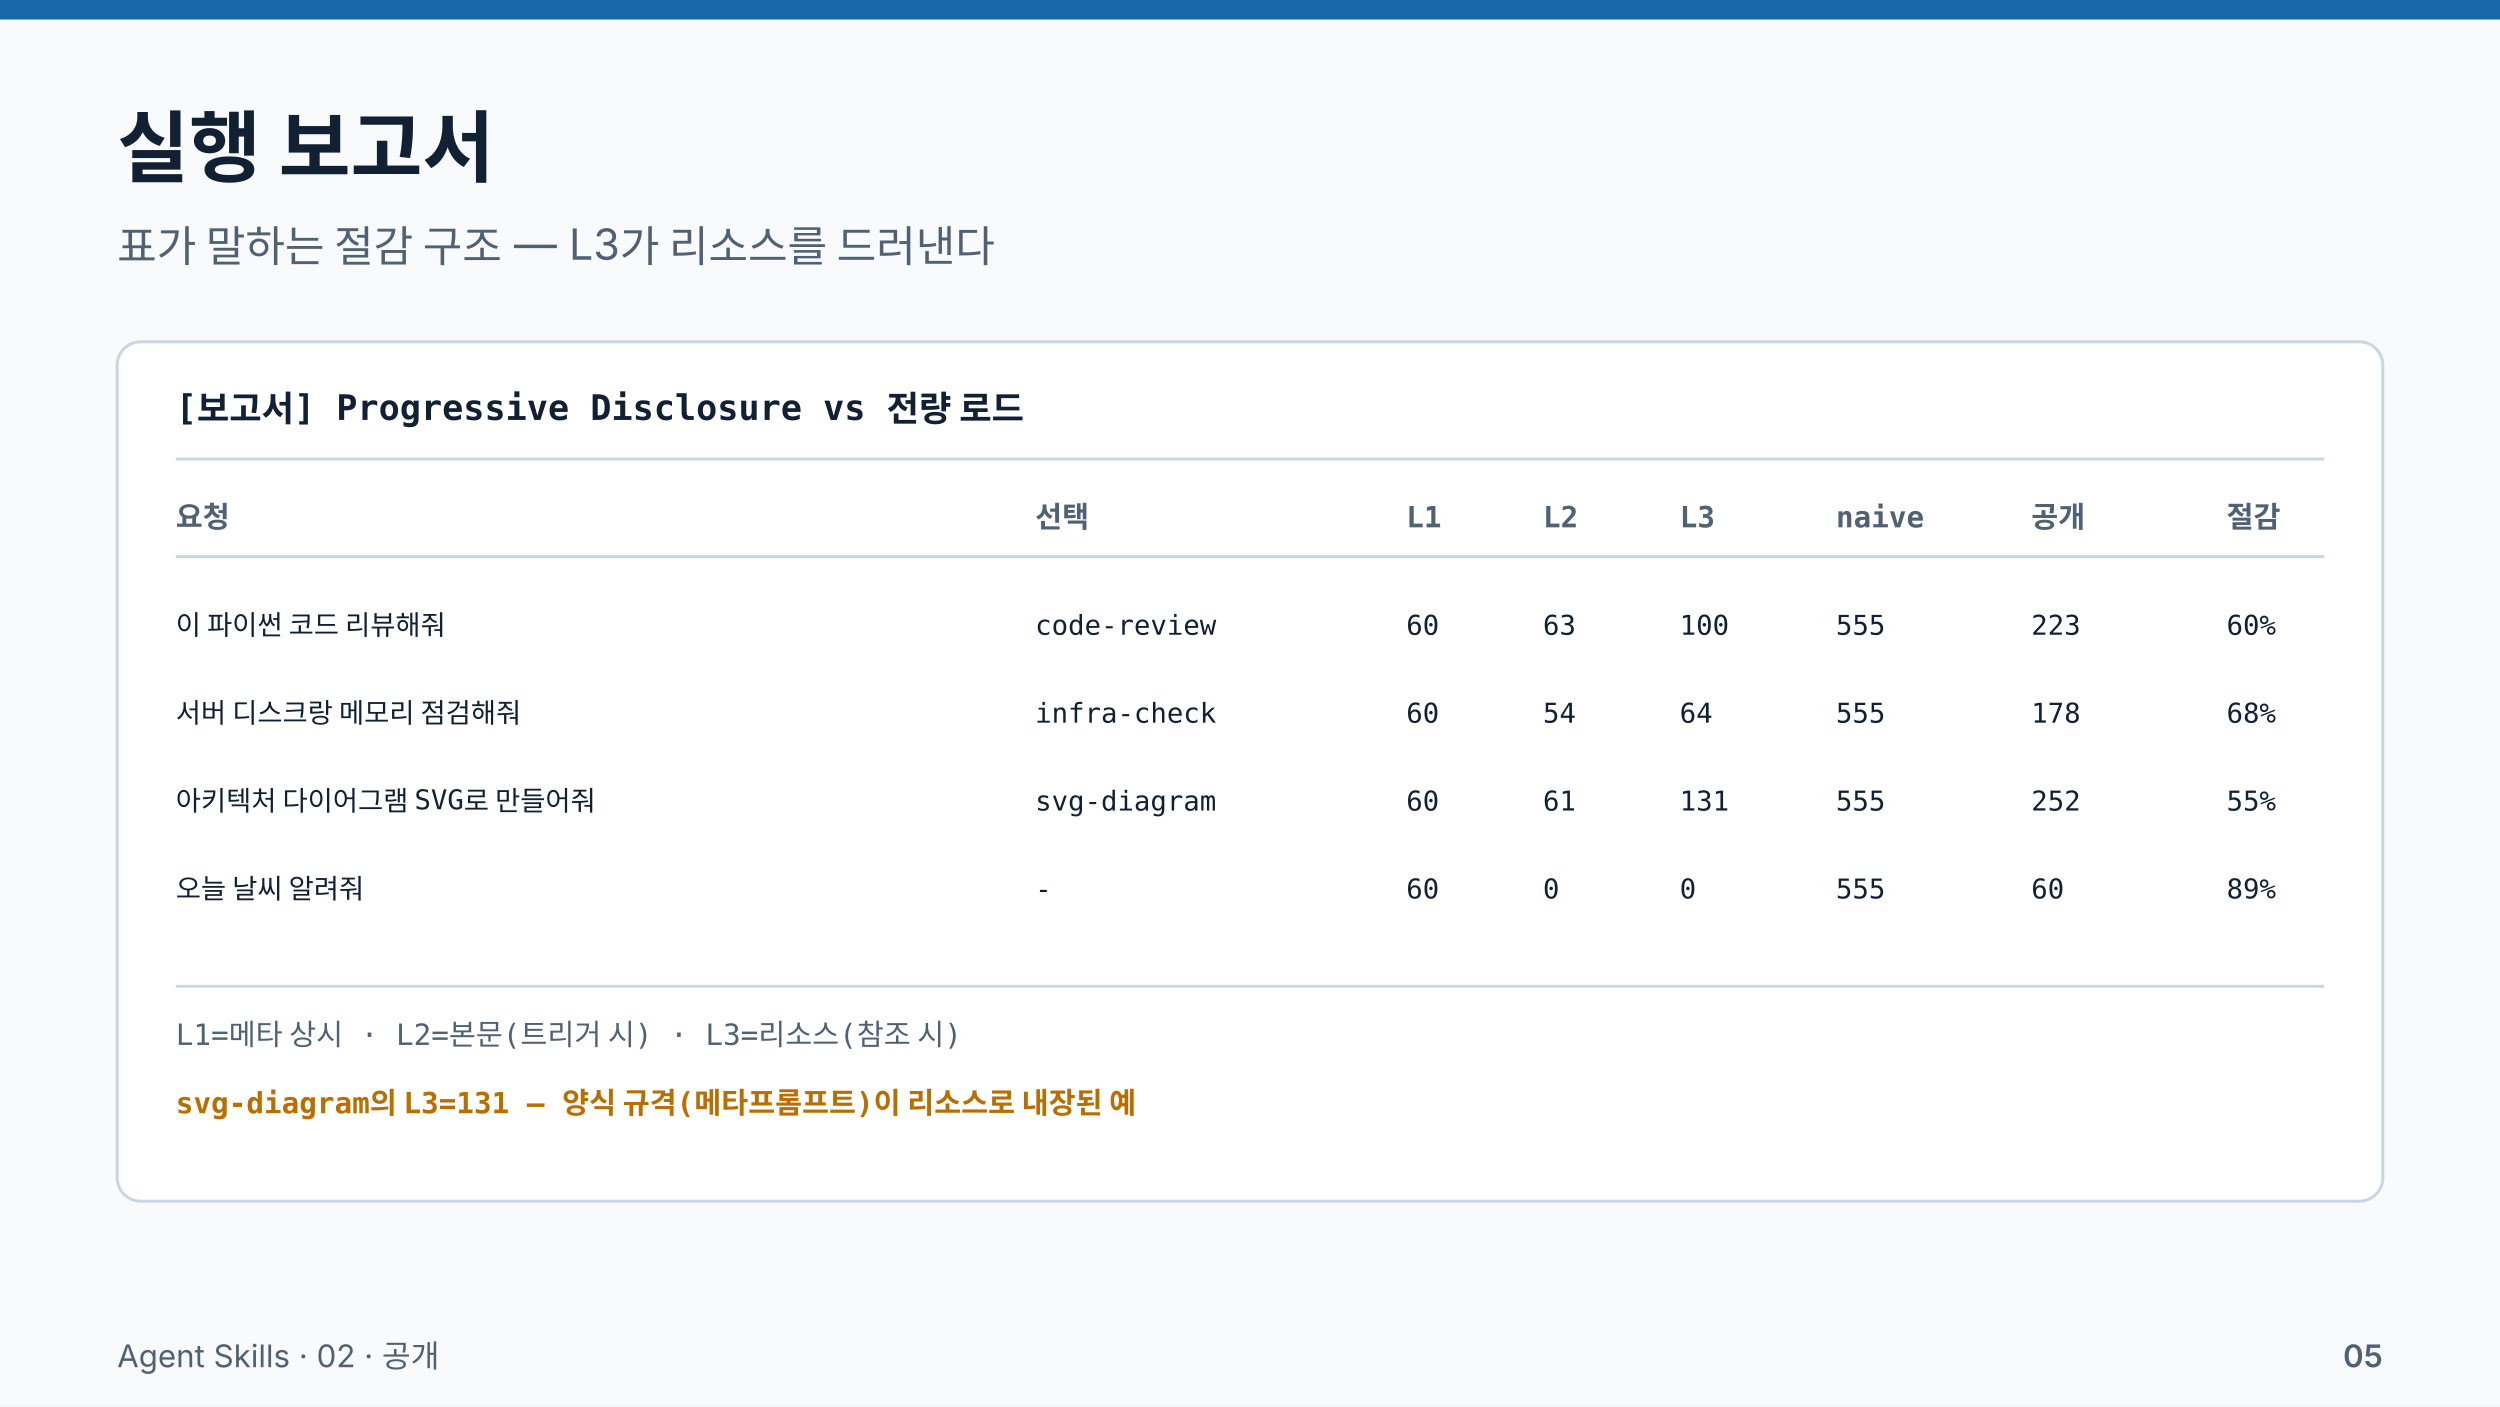
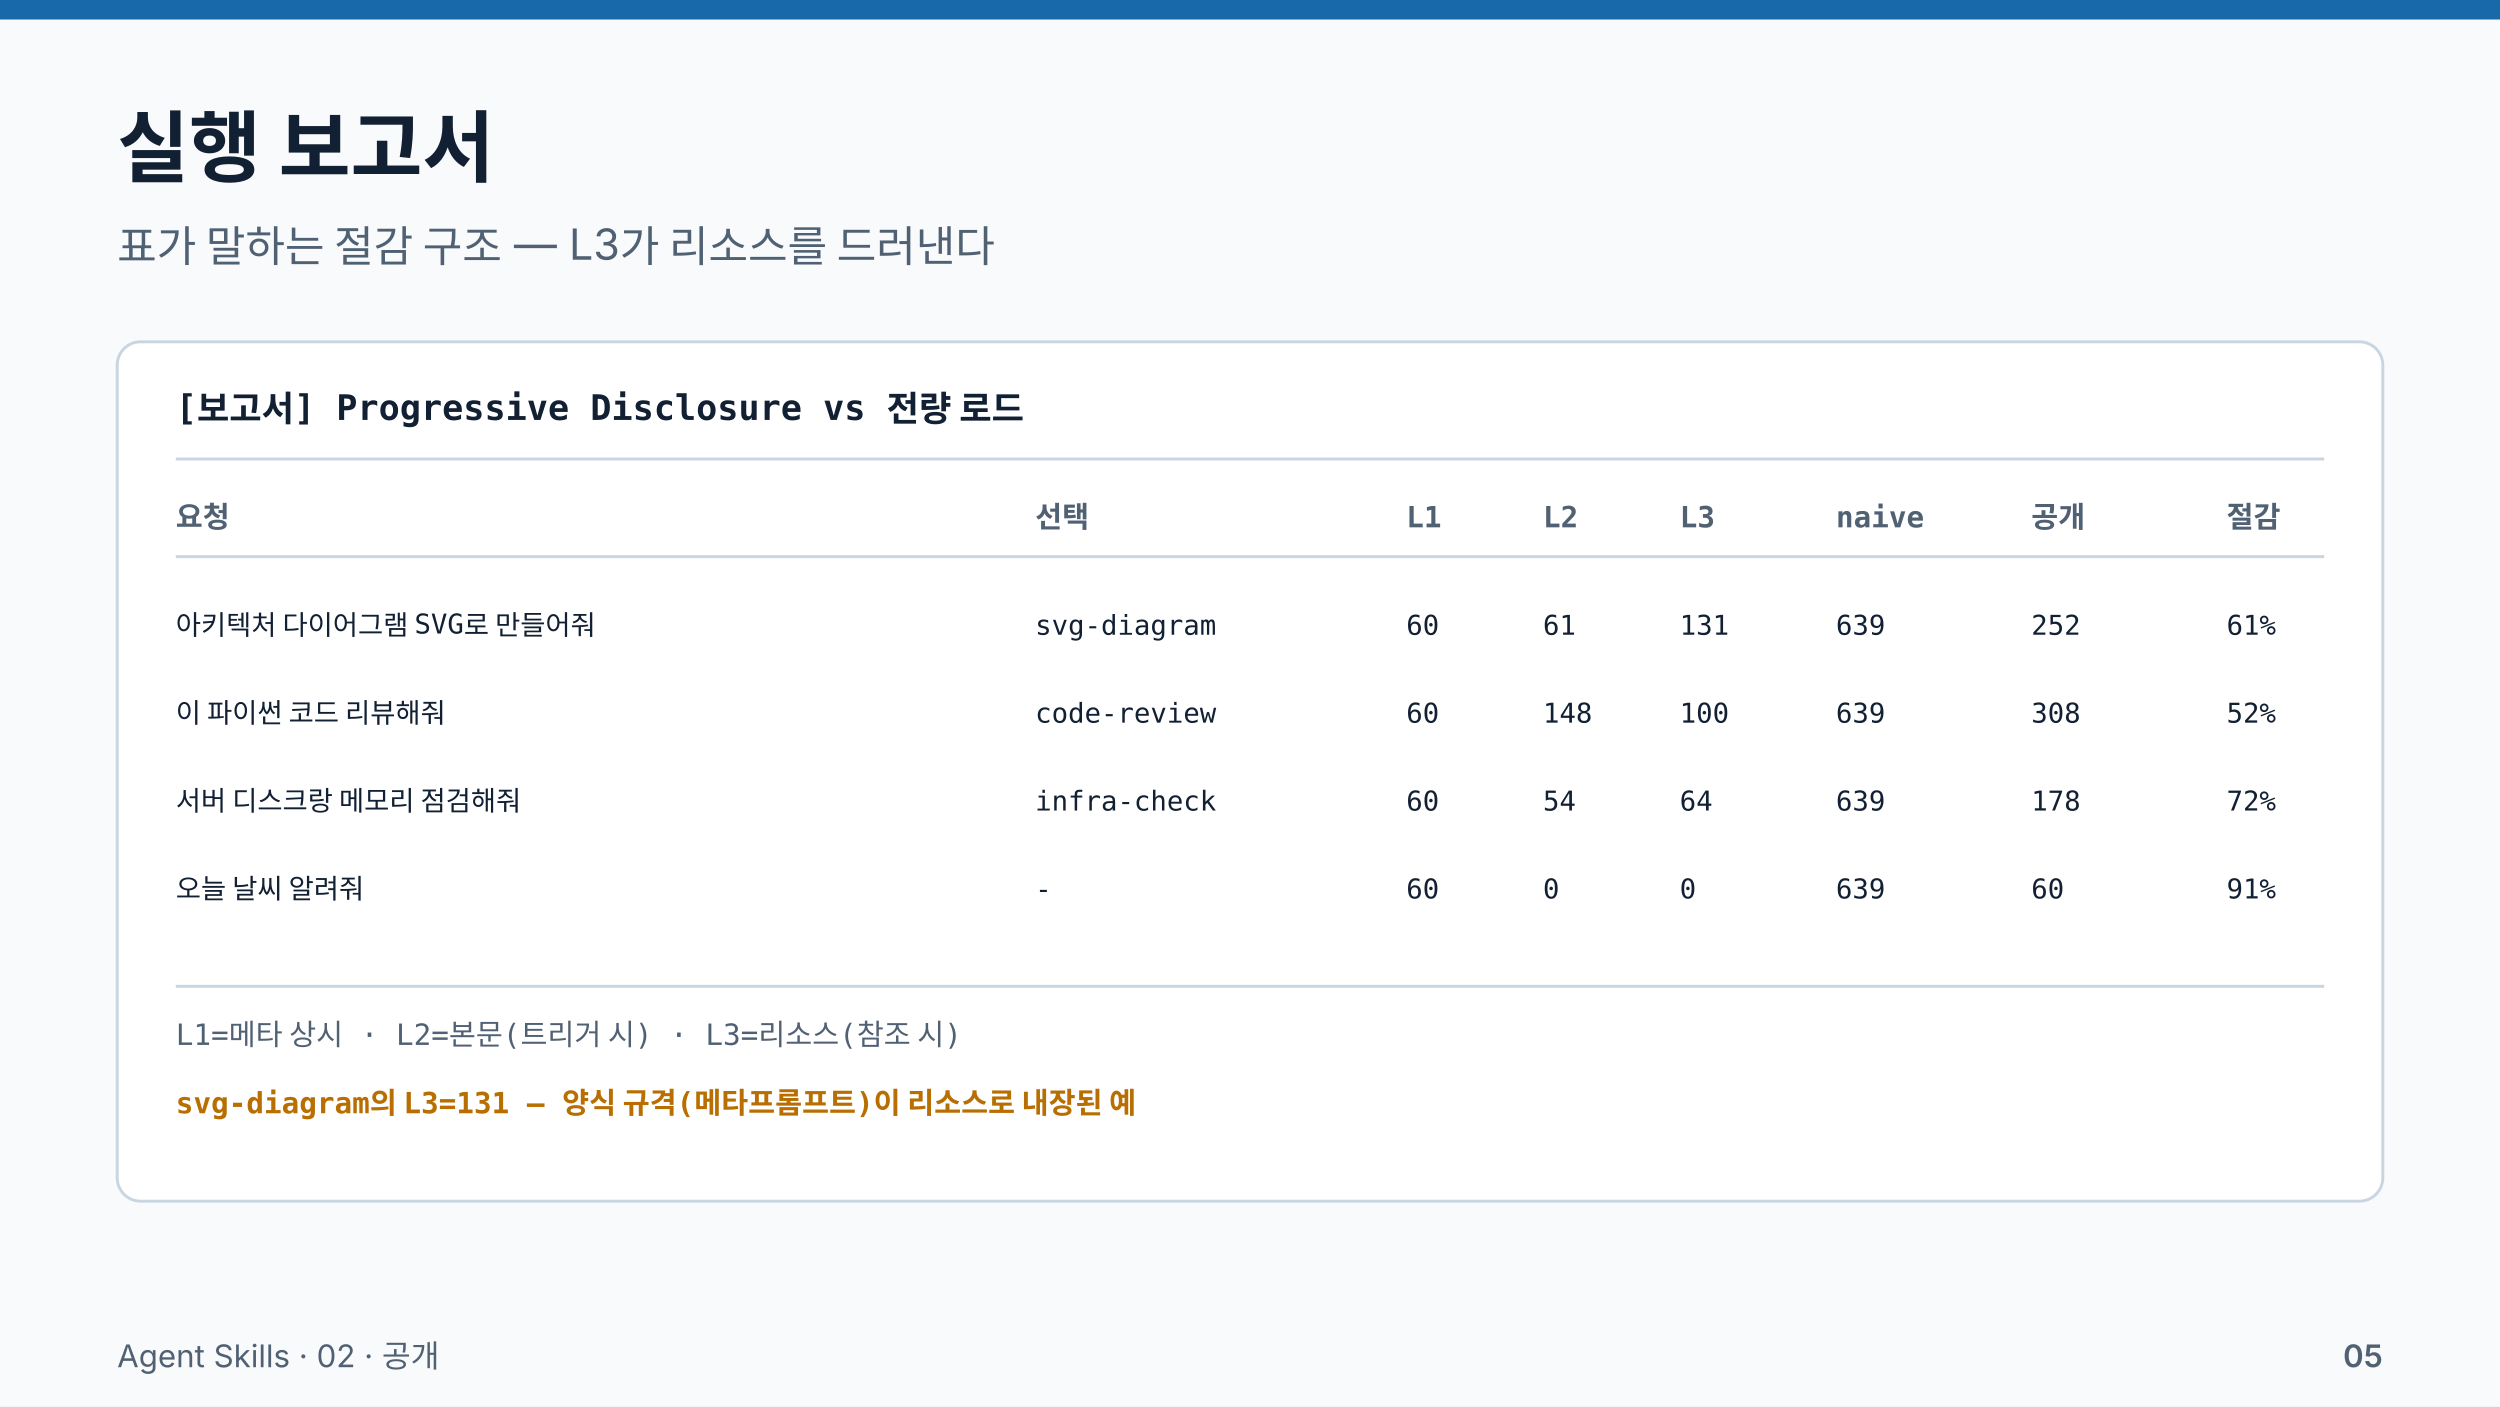
<svg xmlns="http://www.w3.org/2000/svg" viewBox="0 0 1280 720" width="1280" height="720" role="img">
  <defs>
    <marker id="ah516174" viewBox="0 0 10 10" refX="9" refY="5" markerWidth="7" markerHeight="7" orient="auto-start-reverse">
      <path d="M0,0 L10,5 L0,10 z" fill="#516174" />
    </marker>
    <marker id="ah1769aa" viewBox="0 0 10 10" refX="9" refY="5" markerWidth="7" markerHeight="7" orient="auto-start-reverse">
      <path d="M0,0 L10,5 L0,10 z" fill="#1769aa" />
    </marker>
    <marker id="ah1a7f4b" viewBox="0 0 10 10" refX="9" refY="5" markerWidth="7" markerHeight="7" orient="auto-start-reverse">
      <path d="M0,0 L10,5 L0,10 z" fill="#1a7f4b" />
    </marker>
    <marker id="ahc0392b" viewBox="0 0 10 10" refX="9" refY="5" markerWidth="7" markerHeight="7" orient="auto-start-reverse">
      <path d="M0,0 L10,5 L0,10 z" fill="#c0392b" />
    </marker>
    <marker id="ahb86e00" viewBox="0 0 10 10" refX="9" refY="5" markerWidth="7" markerHeight="7" orient="auto-start-reverse">
      <path d="M0,0 L10,5 L0,10 z" fill="#b86e00" />
    </marker>
    <marker id="ah8a96a3" viewBox="0 0 10 10" refX="9" refY="5" markerWidth="7" markerHeight="7" orient="auto-start-reverse">
      <path d="M0,0 L10,5 L0,10 z" fill="#8a96a3" />
    </marker>
  </defs>
  <rect width="1280" height="720" fill="#f8fafc" />
  <rect width="1280" height="10" fill="#1769aa" />
  <text x="60" y="90" font-family="-apple-system, 'Apple SD Gothic Neo', 'Noto Sans KR', sans-serif" font-size="40" font-weight="700" fill="#122033" xml:space="preserve" style="white-space:pre">실행 보고서</text>
  <text x="60" y="134" font-family="-apple-system, 'Apple SD Gothic Neo', 'Noto Sans KR', sans-serif" font-size="22" fill="#516174" xml:space="preserve" style="white-space:pre">표가 말하는 절감 구조 — L3가 리소스를 드러낸다</text>
  <rect x="60" y="175" width="1160" height="440" rx="12" fill="#ffffff" stroke="#c9d5e1" stroke-width="1.5" />
  <text x="90" y="215" font-family="ui-monospace, Menlo, 'SF Mono', monospace" font-size="18" font-weight="700" fill="#122033" xml:space="preserve" style="white-space:pre">[보고서] Progressive Disclosure vs 전량 로드</text>
  <line x1="90" y1="235" x2="1190" y2="235" stroke="#c9d5e1" stroke-width="1.5" />
  <text x="90" y="270" font-family="ui-monospace, Menlo, 'SF Mono', monospace" font-size="15" font-weight="700" fill="#516174" xml:space="preserve" style="white-space:pre">요청</text>
  <text x="530" y="270" font-family="ui-monospace, Menlo, 'SF Mono', monospace" font-size="15" font-weight="700" fill="#516174" xml:space="preserve" style="white-space:pre">선택</text>
  <text x="720" y="270" font-family="ui-monospace, Menlo, 'SF Mono', monospace" font-size="15" font-weight="700" fill="#516174" xml:space="preserve" style="white-space:pre">L1</text>
  <text x="790" y="270" font-family="ui-monospace, Menlo, 'SF Mono', monospace" font-size="15" font-weight="700" fill="#516174" xml:space="preserve" style="white-space:pre">L2</text>
  <text x="860" y="270" font-family="ui-monospace, Menlo, 'SF Mono', monospace" font-size="15" font-weight="700" fill="#516174" xml:space="preserve" style="white-space:pre">L3</text>
  <text x="940" y="270" font-family="ui-monospace, Menlo, 'SF Mono', monospace" font-size="15" font-weight="700" fill="#516174" xml:space="preserve" style="white-space:pre">naive</text>
  <text x="1040" y="270" font-family="ui-monospace, Menlo, 'SF Mono', monospace" font-size="15" font-weight="700" fill="#516174" xml:space="preserve" style="white-space:pre">공개</text>
  <text x="1140" y="270" font-family="ui-monospace, Menlo, 'SF Mono', monospace" font-size="15" font-weight="700" fill="#516174" xml:space="preserve" style="white-space:pre">절감</text>
  <line x1="90" y1="285" x2="1190" y2="285" stroke="#c9d5e1" stroke-width="1.5" />
-   <text x="90" y="325" font-family="ui-monospace, Menlo, 'SF Mono', monospace" font-size="14" fill="#122033" xml:space="preserve" style="white-space:pre">이 파이썬 코드 리뷰해줘</text>
-   <text x="530" y="325" font-family="ui-monospace, Menlo, 'SF Mono', monospace" font-size="14" fill="#122033" xml:space="preserve" style="white-space:pre">code-review</text>
+   <text x="90" y="325" font-family="ui-monospace, Menlo, 'SF Mono', monospace" font-size="14" fill="#122033" xml:space="preserve" style="white-space:pre">아키텍처 다이어그램 SVG로 만들어줘</text>
+   <text x="530" y="325" font-family="ui-monospace, Menlo, 'SF Mono', monospace" font-size="14" fill="#122033" xml:space="preserve" style="white-space:pre">svg-diagram</text>
  <text x="720" y="325" font-family="ui-monospace, Menlo, 'SF Mono', monospace" font-size="14" fill="#122033" xml:space="preserve" style="white-space:pre">60</text>
-   <text x="790" y="325" font-family="ui-monospace, Menlo, 'SF Mono', monospace" font-size="14" fill="#122033" xml:space="preserve" style="white-space:pre">63</text>
-   <text x="860" y="325" font-family="ui-monospace, Menlo, 'SF Mono', monospace" font-size="14" fill="#122033" xml:space="preserve" style="white-space:pre">100</text>
-   <text x="940" y="325" font-family="ui-monospace, Menlo, 'SF Mono', monospace" font-size="14" fill="#122033" xml:space="preserve" style="white-space:pre">555</text>
-   <text x="1040" y="325" font-family="ui-monospace, Menlo, 'SF Mono', monospace" font-size="14" fill="#122033" xml:space="preserve" style="white-space:pre">223</text>
-   <text x="1140" y="325" font-family="ui-monospace, Menlo, 'SF Mono', monospace" font-size="14" fill="#122033" xml:space="preserve" style="white-space:pre">60%</text>
-   <text x="90" y="370" font-family="ui-monospace, Menlo, 'SF Mono', monospace" font-size="14" fill="#122033" xml:space="preserve" style="white-space:pre">서버 디스크랑 메모리 점검해줘</text>
-   <text x="530" y="370" font-family="ui-monospace, Menlo, 'SF Mono', monospace" font-size="14" fill="#122033" xml:space="preserve" style="white-space:pre">infra-check</text>
+   <text x="790" y="325" font-family="ui-monospace, Menlo, 'SF Mono', monospace" font-size="14" fill="#122033" xml:space="preserve" style="white-space:pre">61</text>
+   <text x="860" y="325" font-family="ui-monospace, Menlo, 'SF Mono', monospace" font-size="14" fill="#122033" xml:space="preserve" style="white-space:pre">131</text>
+   <text x="940" y="325" font-family="ui-monospace, Menlo, 'SF Mono', monospace" font-size="14" fill="#122033" xml:space="preserve" style="white-space:pre">639</text>
+   <text x="1040" y="325" font-family="ui-monospace, Menlo, 'SF Mono', monospace" font-size="14" fill="#122033" xml:space="preserve" style="white-space:pre">252</text>
+   <text x="1140" y="325" font-family="ui-monospace, Menlo, 'SF Mono', monospace" font-size="14" fill="#122033" xml:space="preserve" style="white-space:pre">61%</text>
+   <text x="90" y="370" font-family="ui-monospace, Menlo, 'SF Mono', monospace" font-size="14" fill="#122033" xml:space="preserve" style="white-space:pre">이 파이썬 코드 리뷰해줘</text>
+   <text x="530" y="370" font-family="ui-monospace, Menlo, 'SF Mono', monospace" font-size="14" fill="#122033" xml:space="preserve" style="white-space:pre">code-review</text>
  <text x="720" y="370" font-family="ui-monospace, Menlo, 'SF Mono', monospace" font-size="14" fill="#122033" xml:space="preserve" style="white-space:pre">60</text>
-   <text x="790" y="370" font-family="ui-monospace, Menlo, 'SF Mono', monospace" font-size="14" fill="#122033" xml:space="preserve" style="white-space:pre">54</text>
-   <text x="860" y="370" font-family="ui-monospace, Menlo, 'SF Mono', monospace" font-size="14" fill="#122033" xml:space="preserve" style="white-space:pre">64</text>
-   <text x="940" y="370" font-family="ui-monospace, Menlo, 'SF Mono', monospace" font-size="14" fill="#122033" xml:space="preserve" style="white-space:pre">555</text>
-   <text x="1040" y="370" font-family="ui-monospace, Menlo, 'SF Mono', monospace" font-size="14" fill="#122033" xml:space="preserve" style="white-space:pre">178</text>
-   <text x="1140" y="370" font-family="ui-monospace, Menlo, 'SF Mono', monospace" font-size="14" fill="#122033" xml:space="preserve" style="white-space:pre">68%</text>
-   <text x="90" y="415" font-family="ui-monospace, Menlo, 'SF Mono', monospace" font-size="14" fill="#122033" xml:space="preserve" style="white-space:pre">아키텍처 다이어그램 SVG로 만들어줘</text>
-   <text x="530" y="415" font-family="ui-monospace, Menlo, 'SF Mono', monospace" font-size="14" fill="#122033" xml:space="preserve" style="white-space:pre">svg-diagram</text>
+   <text x="790" y="370" font-family="ui-monospace, Menlo, 'SF Mono', monospace" font-size="14" fill="#122033" xml:space="preserve" style="white-space:pre">148</text>
+   <text x="860" y="370" font-family="ui-monospace, Menlo, 'SF Mono', monospace" font-size="14" fill="#122033" xml:space="preserve" style="white-space:pre">100</text>
+   <text x="940" y="370" font-family="ui-monospace, Menlo, 'SF Mono', monospace" font-size="14" fill="#122033" xml:space="preserve" style="white-space:pre">639</text>
+   <text x="1040" y="370" font-family="ui-monospace, Menlo, 'SF Mono', monospace" font-size="14" fill="#122033" xml:space="preserve" style="white-space:pre">308</text>
+   <text x="1140" y="370" font-family="ui-monospace, Menlo, 'SF Mono', monospace" font-size="14" fill="#122033" xml:space="preserve" style="white-space:pre">52%</text>
+   <text x="90" y="415" font-family="ui-monospace, Menlo, 'SF Mono', monospace" font-size="14" fill="#122033" xml:space="preserve" style="white-space:pre">서버 디스크랑 메모리 점검해줘</text>
+   <text x="530" y="415" font-family="ui-monospace, Menlo, 'SF Mono', monospace" font-size="14" fill="#122033" xml:space="preserve" style="white-space:pre">infra-check</text>
  <text x="720" y="415" font-family="ui-monospace, Menlo, 'SF Mono', monospace" font-size="14" fill="#122033" xml:space="preserve" style="white-space:pre">60</text>
-   <text x="790" y="415" font-family="ui-monospace, Menlo, 'SF Mono', monospace" font-size="14" fill="#122033" xml:space="preserve" style="white-space:pre">61</text>
-   <text x="860" y="415" font-family="ui-monospace, Menlo, 'SF Mono', monospace" font-size="14" fill="#122033" xml:space="preserve" style="white-space:pre">131</text>
-   <text x="940" y="415" font-family="ui-monospace, Menlo, 'SF Mono', monospace" font-size="14" fill="#122033" xml:space="preserve" style="white-space:pre">555</text>
-   <text x="1040" y="415" font-family="ui-monospace, Menlo, 'SF Mono', monospace" font-size="14" fill="#122033" xml:space="preserve" style="white-space:pre">252</text>
-   <text x="1140" y="415" font-family="ui-monospace, Menlo, 'SF Mono', monospace" font-size="14" fill="#122033" xml:space="preserve" style="white-space:pre">55%</text>
+   <text x="790" y="415" font-family="ui-monospace, Menlo, 'SF Mono', monospace" font-size="14" fill="#122033" xml:space="preserve" style="white-space:pre">54</text>
+   <text x="860" y="415" font-family="ui-monospace, Menlo, 'SF Mono', monospace" font-size="14" fill="#122033" xml:space="preserve" style="white-space:pre">64</text>
+   <text x="940" y="415" font-family="ui-monospace, Menlo, 'SF Mono', monospace" font-size="14" fill="#122033" xml:space="preserve" style="white-space:pre">639</text>
+   <text x="1040" y="415" font-family="ui-monospace, Menlo, 'SF Mono', monospace" font-size="14" fill="#122033" xml:space="preserve" style="white-space:pre">178</text>
+   <text x="1140" y="415" font-family="ui-monospace, Menlo, 'SF Mono', monospace" font-size="14" fill="#122033" xml:space="preserve" style="white-space:pre">72%</text>
  <text x="90" y="460" font-family="ui-monospace, Menlo, 'SF Mono', monospace" font-size="14" fill="#122033" xml:space="preserve" style="white-space:pre">오늘 날씨 알려줘</text>
  <text x="530" y="460" font-family="ui-monospace, Menlo, 'SF Mono', monospace" font-size="14" fill="#122033" xml:space="preserve" style="white-space:pre">-</text>
  <text x="720" y="460" font-family="ui-monospace, Menlo, 'SF Mono', monospace" font-size="14" fill="#122033" xml:space="preserve" style="white-space:pre">60</text>
  <text x="790" y="460" font-family="ui-monospace, Menlo, 'SF Mono', monospace" font-size="14" fill="#122033" xml:space="preserve" style="white-space:pre">0</text>
  <text x="860" y="460" font-family="ui-monospace, Menlo, 'SF Mono', monospace" font-size="14" fill="#122033" xml:space="preserve" style="white-space:pre">0</text>
-   <text x="940" y="460" font-family="ui-monospace, Menlo, 'SF Mono', monospace" font-size="14" fill="#122033" xml:space="preserve" style="white-space:pre">555</text>
+   <text x="940" y="460" font-family="ui-monospace, Menlo, 'SF Mono', monospace" font-size="14" fill="#122033" xml:space="preserve" style="white-space:pre">639</text>
  <text x="1040" y="460" font-family="ui-monospace, Menlo, 'SF Mono', monospace" font-size="14" fill="#122033" xml:space="preserve" style="white-space:pre">60</text>
-   <text x="1140" y="460" font-family="ui-monospace, Menlo, 'SF Mono', monospace" font-size="14" fill="#122033" xml:space="preserve" style="white-space:pre">89%</text>
+   <text x="1140" y="460" font-family="ui-monospace, Menlo, 'SF Mono', monospace" font-size="14" fill="#122033" xml:space="preserve" style="white-space:pre">91%</text>
  <line x1="90" y1="505" x2="1190" y2="505" stroke="#c9d5e1" stroke-width="1.5" />
  <text x="90" y="535" font-family="ui-monospace, Menlo, 'SF Mono', monospace" font-size="15" fill="#516174" xml:space="preserve" style="white-space:pre">L1=메타 상시 · L2=본문(트리거 시) · L3=리소스(참조 시)</text>
  <text x="90" y="570" font-family="ui-monospace, Menlo, 'SF Mono', monospace" font-size="15" font-weight="600" fill="#b86e00" xml:space="preserve" style="white-space:pre">svg-diagram의 L3=131 — 양식 규격(메타프롬프트)이 리소스로 내장된 예</text>
  <text x="60" y="700" font-family="-apple-system, 'Apple SD Gothic Neo', 'Noto Sans KR', sans-serif" font-size="16" fill="#516174" xml:space="preserve" style="white-space:pre">Agent Skills · 02 · 공개</text>
  <text x="1220" y="700" font-family="-apple-system, 'Apple SD Gothic Neo', 'Noto Sans KR', sans-serif" font-size="16" font-weight="600" fill="#516174" text-anchor="end" xml:space="preserve" style="white-space:pre">05</text>
</svg>
